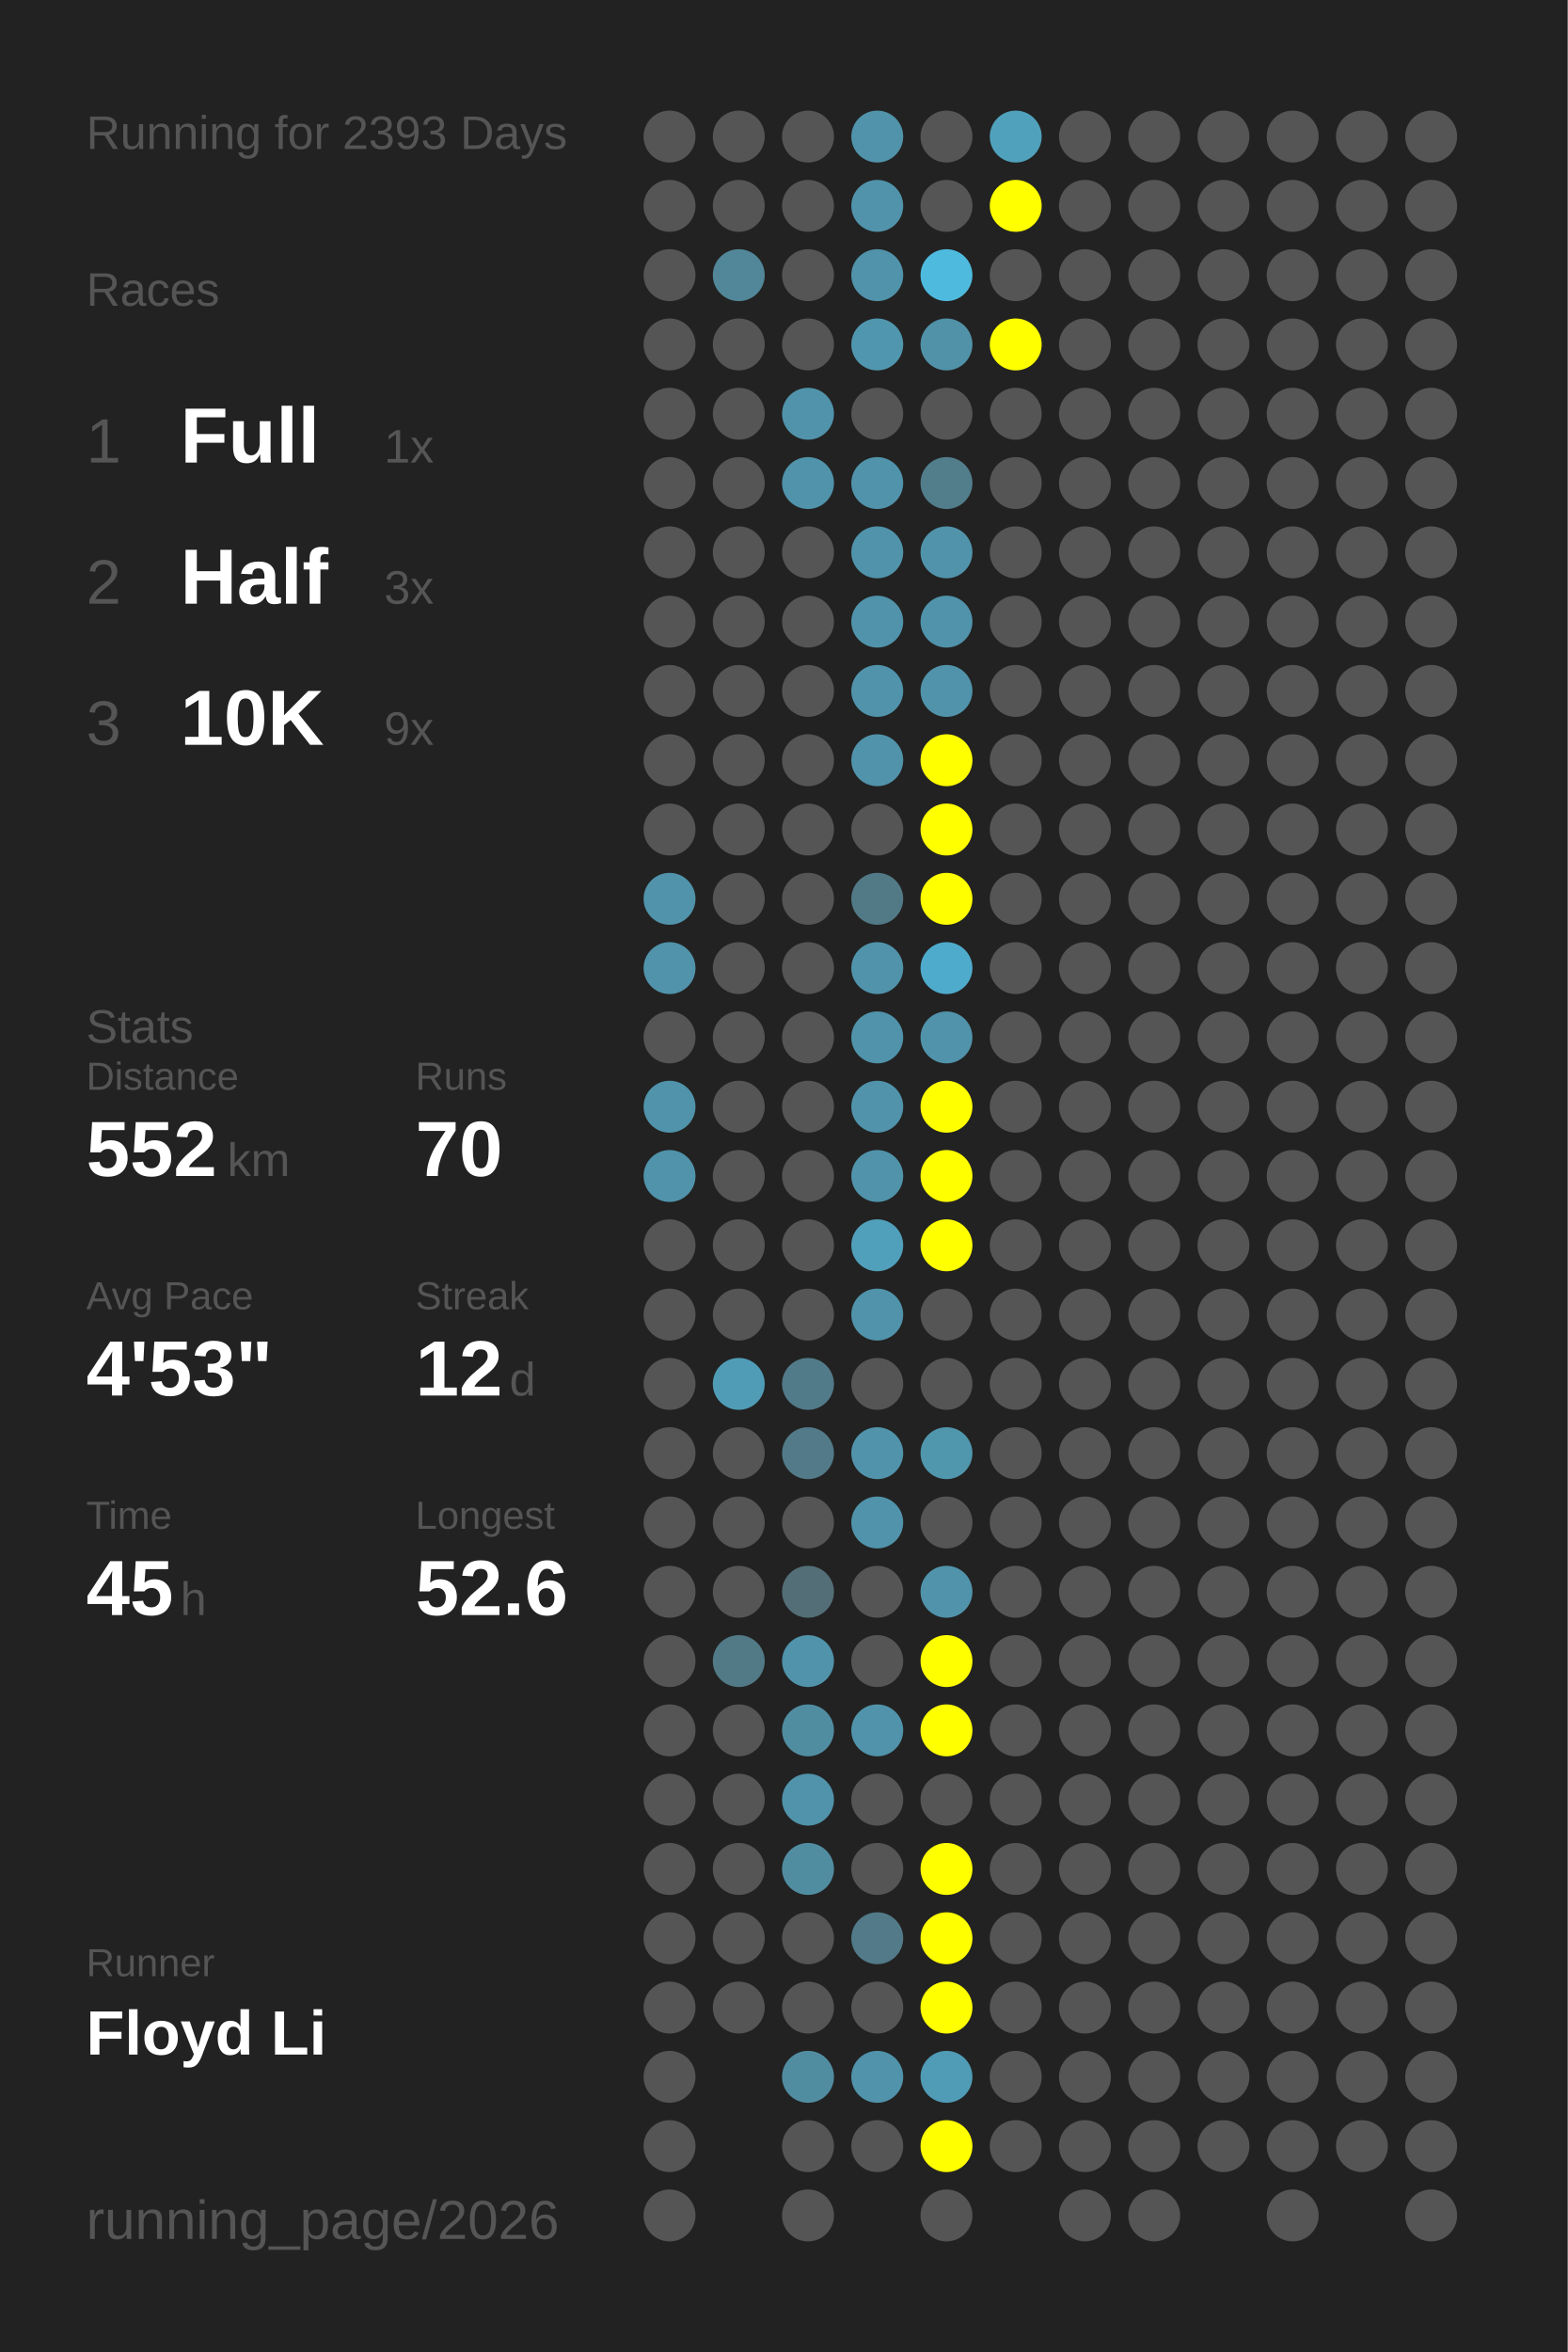
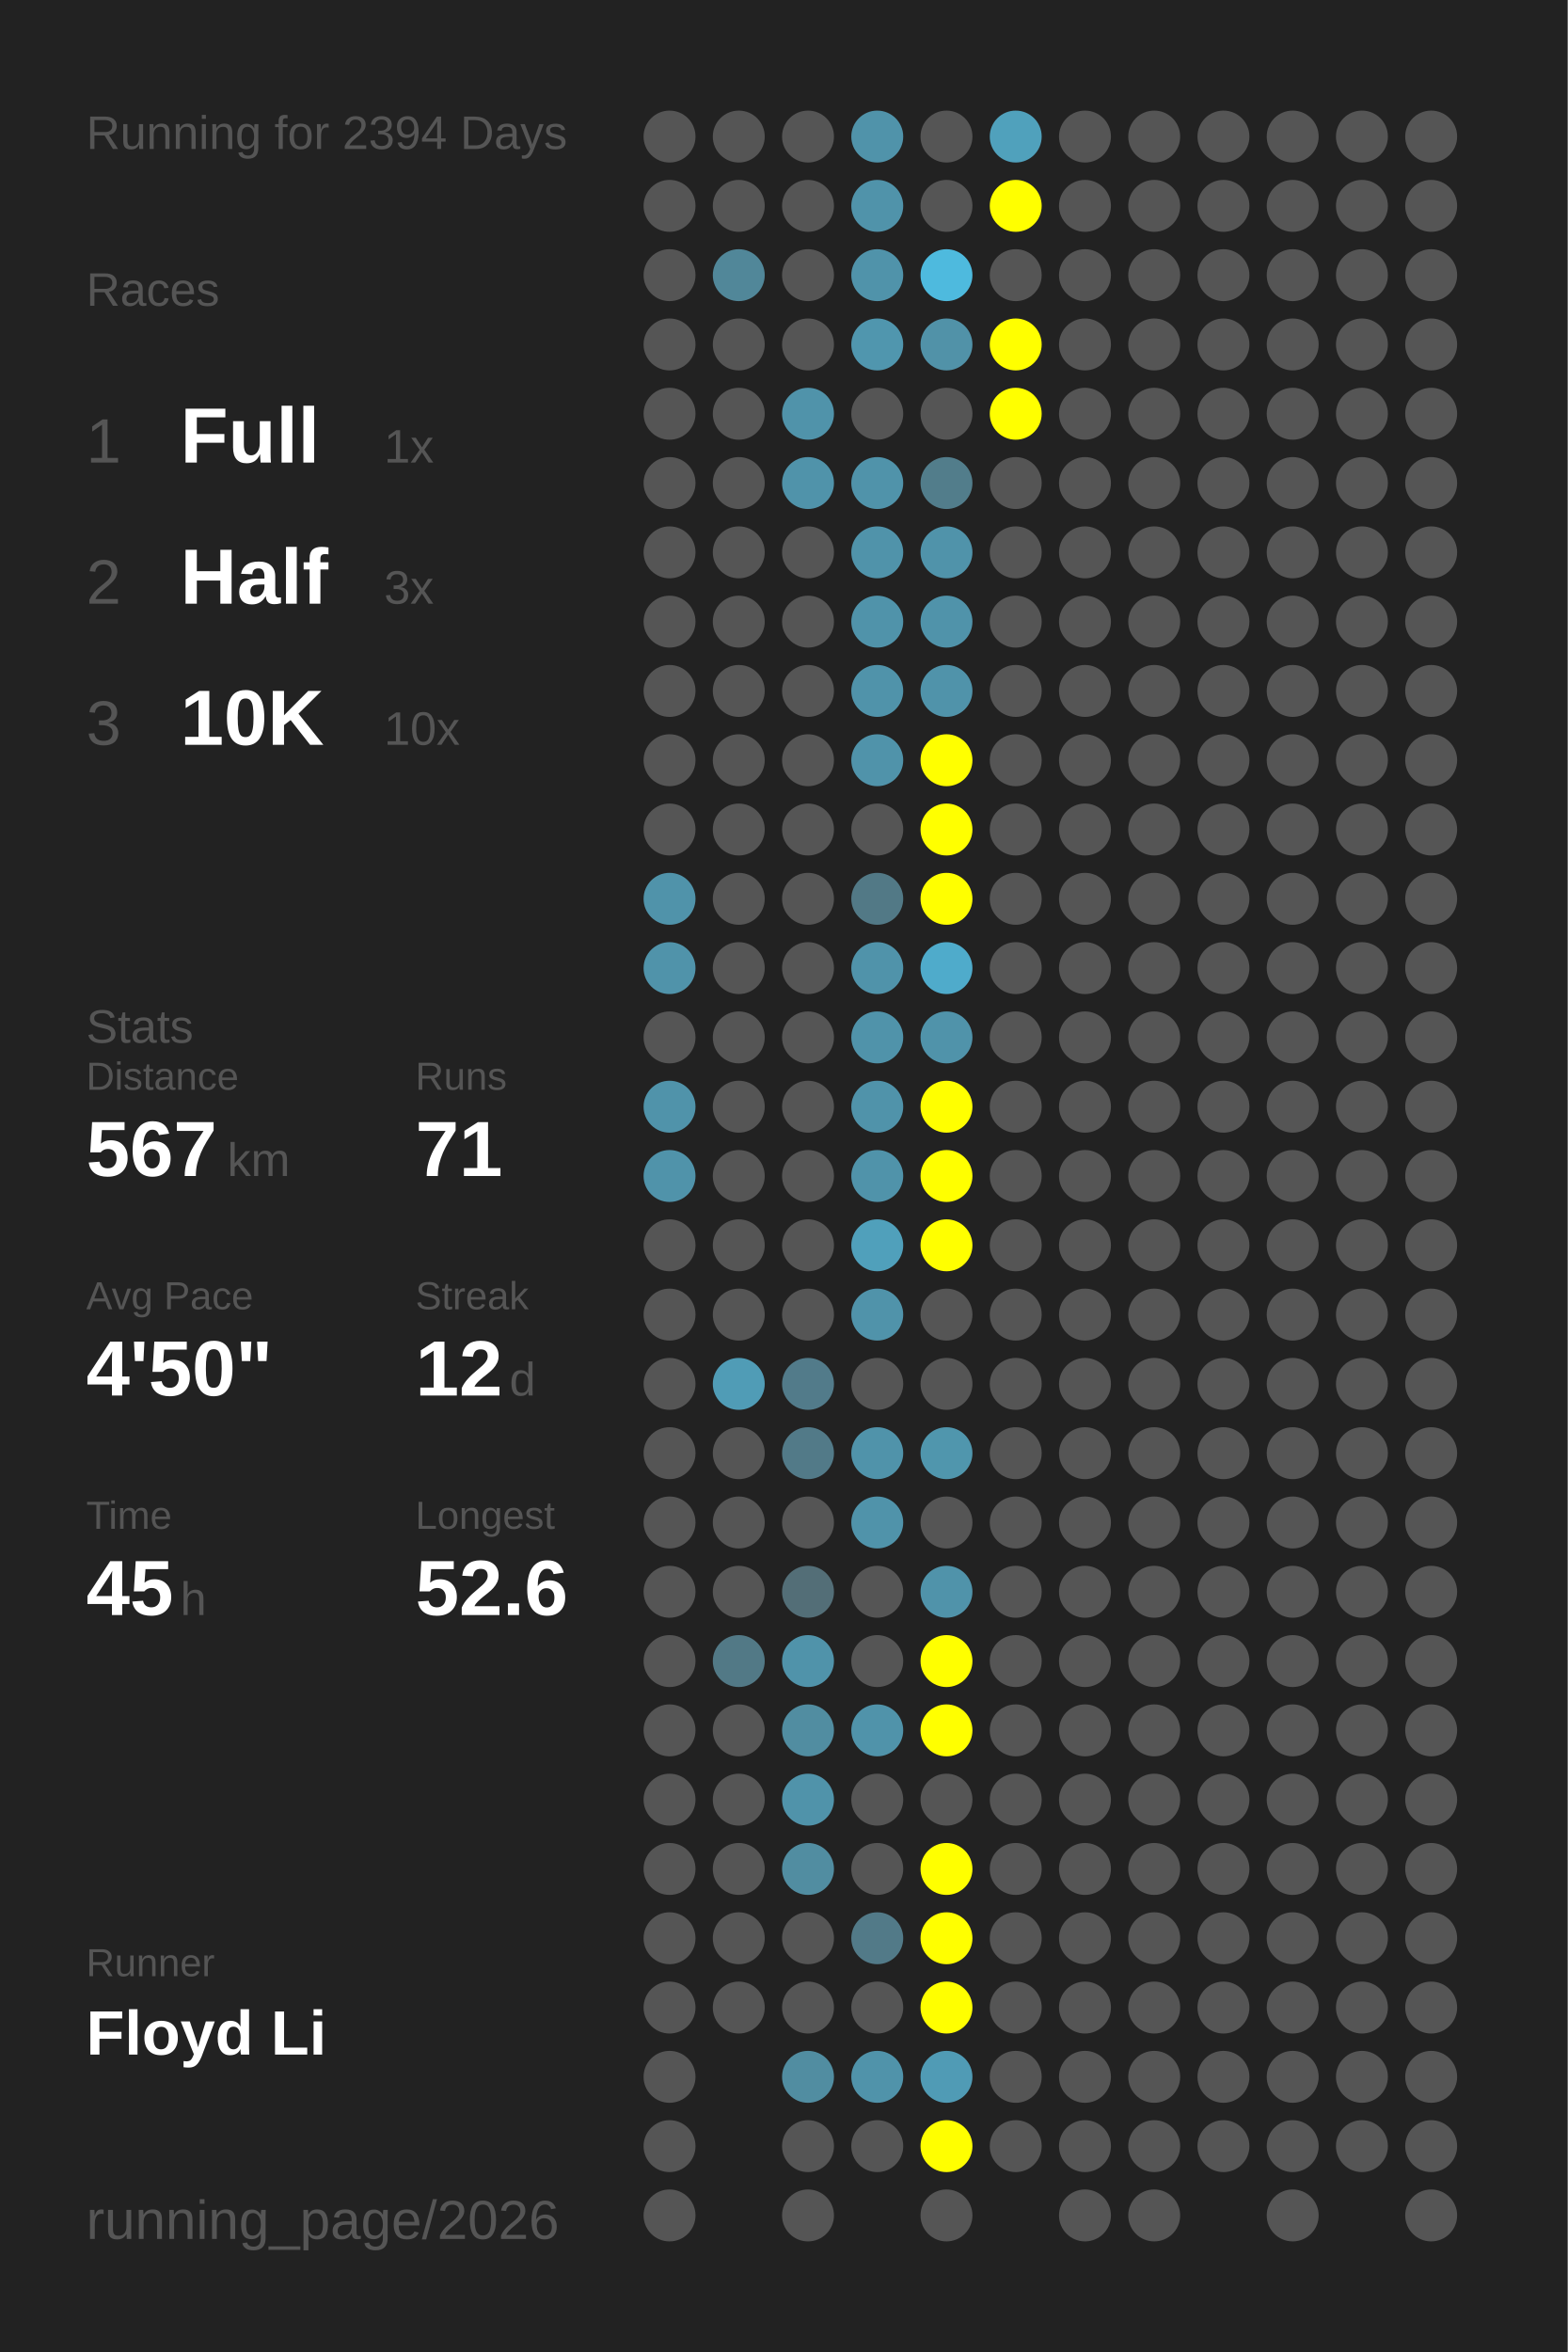
<svg xmlns="http://www.w3.org/2000/svg" baseProfile="full" height="300mm" version="1.1" viewBox="0,0,200,300" width="200mm">
  <defs />
  <rect fill="#222222" height="300" width="200" x="0" y="0" />
-   <text fill="#555555" style="font-size:6px; font-family:Arial;" x="11" y="19">Running for 2393 Days</text>
+   <text fill="#555555" style="font-size:6px; font-family:Arial;" x="11" y="19">Running for 2394 Days</text>
  <text fill="#555555" style="font-size:6px; font-family:Arial;" x="11" y="39">Races</text>
  <text fill="#555555" style="font-size:8px; font-family:Arial;" x="11" y="59">1</text>
  <text fill="#FFFFFF" style="font-size:10px; font-family:Arial; font-weight:bold;" x="23" y="59">Full</text>
  <text fill="#555555" style="font-size:6px; font-family:Arial;" x="49" y="59">1x</text>
  <text fill="#555555" style="font-size:8px; font-family:Arial;" x="11" y="77">2</text>
  <text fill="#FFFFFF" style="font-size:10px; font-family:Arial; font-weight:bold;" x="23" y="77">Half</text>
  <text fill="#555555" style="font-size:6px; font-family:Arial;" x="49" y="77">3x</text>
  <text fill="#555555" style="font-size:8px; font-family:Arial;" x="11" y="95">3</text>
  <text fill="#FFFFFF" style="font-size:10px; font-family:Arial; font-weight:bold;" x="23" y="95">10K</text>
-   <text fill="#555555" style="font-size:6px; font-family:Arial;" x="49" y="95">9x</text>
+   <text fill="#555555" style="font-size:6px; font-family:Arial;" x="49" y="95">10x</text>
  <text fill="#555555" style="font-size:6px; font-family:Arial;" x="11" y="133">Stats</text>
  <text fill="#555555" style="font-size:5px; font-family:Arial;" x="11" y="139">Distance</text>
-   <text fill="#FFFFFF" style="font-size:10px; font-family:Arial; font-weight:bold;" x="11" y="150">552</text>
+   <text fill="#FFFFFF" style="font-size:10px; font-family:Arial; font-weight:bold;" x="11" y="150">567</text>
  <text fill="#555555" style="font-size:6px; font-family:Arial;" x="29" y="150">km</text>
  <text fill="#555555" style="font-size:5px; font-family:Arial;" x="53" y="139">Runs</text>
-   <text fill="#FFFFFF" style="font-size:10px; font-family:Arial; font-weight:bold;" x="53" y="150">70</text>
+   <text fill="#FFFFFF" style="font-size:10px; font-family:Arial; font-weight:bold;" x="53" y="150">71</text>
  <text fill="#555555" style="font-size:5px; font-family:Arial;" x="11" y="167">Avg Pace</text>
-   <text fill="#FFFFFF" style="font-size:10px; font-family:Arial; font-weight:bold;" x="11" y="178">4'53"</text>
+   <text fill="#FFFFFF" style="font-size:10px; font-family:Arial; font-weight:bold;" x="11" y="178">4'50"</text>
  <text fill="#555555" style="font-size:5px; font-family:Arial;" x="53" y="167">Streak</text>
  <text fill="#FFFFFF" style="font-size:10px; font-family:Arial; font-weight:bold;" x="53" y="178">12</text>
  <text fill="#555555" style="font-size:6px; font-family:Arial;" x="65" y="178">d</text>
  <text fill="#555555" style="font-size:5px; font-family:Arial;" x="11" y="195">Time</text>
  <text fill="#FFFFFF" style="font-size:10px; font-family:Arial; font-weight:bold;" x="11" y="206">45</text>
  <text fill="#555555" style="font-size:6px; font-family:Arial;" x="23" y="206">h</text>
  <text fill="#555555" style="font-size:5px; font-family:Arial;" x="53" y="195">Longest</text>
  <text fill="#FFFFFF" style="font-size:10px; font-family:Arial; font-weight:bold;" x="53" y="206">52.6</text>
  <text fill="#555555" style="font-size:5px; font-family:Arial;" x="11" y="252.065">Runner</text>
  <text fill="#FFFFFF" style="font-size:8px; font-family:Arial; font-weight:bold;" x="11" y="262.065">Floyd Li</text>
  <text fill="#555555" style="font-size:7px; font-family:Arial;" x="11" y="285.581">running_page/2026</text>
  <circle cx="85.417" cy="17.419" fill="#555555" r="3.312" />
  <circle cx="85.417" cy="26.258" fill="#555555" r="3.312" />
  <circle cx="85.417" cy="35.097" fill="#555555" r="3.312" />
  <circle cx="85.417" cy="43.935" fill="#555555" r="3.312" />
  <circle cx="85.417" cy="52.774" fill="#555555" r="3.312" />
  <circle cx="85.417" cy="61.613" fill="#555555" r="3.312" />
  <circle cx="85.417" cy="70.452" fill="#555555" r="3.312" />
  <circle cx="85.417" cy="79.29" fill="#555555" r="3.312" />
  <circle cx="85.417" cy="88.129" fill="#555555" r="3.312" />
  <circle cx="85.417" cy="96.968" fill="#555555" r="3.312" />
  <circle cx="85.417" cy="105.806" fill="#555555" r="3.312" />
  <circle cx="85.417" cy="114.645" fill="#5093aa" r="3.312" />
  <circle cx="85.417" cy="123.484" fill="#5093aa" r="3.312" />
  <circle cx="85.417" cy="132.323" fill="#555555" r="3.312" />
  <circle cx="85.417" cy="141.161" fill="#5093aa" r="3.312" />
  <circle cx="85.417" cy="150" fill="#5093aa" r="3.312" />
  <circle cx="85.417" cy="158.839" fill="#555555" r="3.312" />
  <circle cx="85.417" cy="167.677" fill="#555555" r="3.312" />
  <circle cx="85.417" cy="176.516" fill="#555555" r="3.312" />
  <circle cx="85.417" cy="185.355" fill="#555555" r="3.312" />
  <circle cx="85.417" cy="194.194" fill="#555555" r="3.312" />
  <circle cx="85.417" cy="203.032" fill="#555555" r="3.312" />
  <circle cx="85.417" cy="211.871" fill="#555555" r="3.312" />
  <circle cx="85.417" cy="220.71" fill="#555555" r="3.312" />
  <circle cx="85.417" cy="229.548" fill="#555555" r="3.312" />
  <circle cx="85.417" cy="238.387" fill="#555555" r="3.312" />
  <circle cx="85.417" cy="247.226" fill="#555555" r="3.312" />
  <circle cx="85.417" cy="256.065" fill="#555555" r="3.312" />
  <circle cx="85.417" cy="264.903" fill="#555555" r="3.312" />
  <circle cx="85.417" cy="273.742" fill="#555555" r="3.312" />
  <circle cx="85.417" cy="282.581" fill="#555555" r="3.312" />
  <circle cx="94.25" cy="17.419" fill="#555555" r="3.312" />
  <circle cx="94.25" cy="26.258" fill="#555555" r="3.312" />
  <circle cx="94.25" cy="35.097" fill="#518799" r="3.312" />
  <circle cx="94.25" cy="43.935" fill="#555555" r="3.312" />
  <circle cx="94.25" cy="52.774" fill="#555555" r="3.312" />
  <circle cx="94.25" cy="61.613" fill="#555555" r="3.312" />
  <circle cx="94.25" cy="70.452" fill="#555555" r="3.312" />
  <circle cx="94.25" cy="79.29" fill="#555555" r="3.312" />
  <circle cx="94.25" cy="88.129" fill="#555555" r="3.312" />
  <circle cx="94.25" cy="96.968" fill="#555555" r="3.312" />
  <circle cx="94.25" cy="105.806" fill="#555555" r="3.312" />
  <circle cx="94.25" cy="114.645" fill="#555555" r="3.312" />
  <circle cx="94.25" cy="123.484" fill="#555555" r="3.312" />
  <circle cx="94.25" cy="132.323" fill="#555555" r="3.312" />
  <circle cx="94.25" cy="141.161" fill="#555555" r="3.312" />
  <circle cx="94.25" cy="150" fill="#555555" r="3.312" />
  <circle cx="94.25" cy="158.839" fill="#555555" r="3.312" />
  <circle cx="94.25" cy="167.677" fill="#555555" r="3.312" />
  <circle cx="94.25" cy="176.516" fill="#509cb6" r="3.312" />
  <circle cx="94.25" cy="185.355" fill="#555555" r="3.312" />
  <circle cx="94.25" cy="194.194" fill="#555555" r="3.312" />
  <circle cx="94.25" cy="203.032" fill="#555555" r="3.312" />
  <circle cx="94.25" cy="211.871" fill="#527986" r="3.312" />
  <circle cx="94.25" cy="220.71" fill="#555555" r="3.312" />
  <circle cx="94.25" cy="229.548" fill="#555555" r="3.312" />
  <circle cx="94.25" cy="238.387" fill="#555555" r="3.312" />
  <circle cx="94.25" cy="247.226" fill="#555555" r="3.312" />
  <circle cx="94.25" cy="256.065" fill="#555555" r="3.312" />
  <circle cx="103.083" cy="17.419" fill="#555555" r="3.312" />
  <circle cx="103.083" cy="26.258" fill="#555555" r="3.312" />
  <circle cx="103.083" cy="35.097" fill="#555555" r="3.312" />
  <circle cx="103.083" cy="43.935" fill="#555555" r="3.312" />
  <circle cx="103.083" cy="52.774" fill="#5093aa" r="3.312" />
  <circle cx="103.083" cy="61.613" fill="#5093aa" r="3.312" />
  <circle cx="103.083" cy="70.452" fill="#555555" r="3.312" />
  <circle cx="103.083" cy="79.29" fill="#555555" r="3.312" />
  <circle cx="103.083" cy="88.129" fill="#555555" r="3.312" />
  <circle cx="103.083" cy="96.968" fill="#555555" r="3.312" />
  <circle cx="103.083" cy="105.806" fill="#555555" r="3.312" />
  <circle cx="103.083" cy="114.645" fill="#555555" r="3.312" />
  <circle cx="103.083" cy="123.484" fill="#555555" r="3.312" />
  <circle cx="103.083" cy="132.323" fill="#555555" r="3.312" />
  <circle cx="103.083" cy="141.161" fill="#555555" r="3.312" />
  <circle cx="103.083" cy="150" fill="#555555" r="3.312" />
  <circle cx="103.083" cy="158.839" fill="#555555" r="3.312" />
  <circle cx="103.083" cy="167.677" fill="#555555" r="3.312" />
  <circle cx="103.083" cy="176.516" fill="#527b8a" r="3.312" />
  <circle cx="103.083" cy="185.355" fill="#527a88" r="3.312" />
  <circle cx="103.083" cy="194.194" fill="#555555" r="3.312" />
  <circle cx="103.083" cy="203.032" fill="#536e77" r="3.312" />
  <circle cx="103.083" cy="211.871" fill="#5093aa" r="3.312" />
  <circle cx="103.083" cy="220.71" fill="#518da1" r="3.312" />
  <circle cx="103.083" cy="229.548" fill="#5093aa" r="3.312" />
  <circle cx="103.083" cy="238.387" fill="#518da1" r="3.312" />
  <circle cx="103.083" cy="247.226" fill="#555555" r="3.312" />
  <circle cx="103.083" cy="256.065" fill="#555555" r="3.312" />
  <circle cx="103.083" cy="264.903" fill="#518da1" r="3.312" />
  <circle cx="103.083" cy="273.742" fill="#555555" r="3.312" />
  <circle cx="103.083" cy="282.581" fill="#555555" r="3.312" />
  <circle cx="111.917" cy="17.419" fill="#5093aa" r="3.312" />
  <circle cx="111.917" cy="26.258" fill="#5093aa" r="3.312" />
  <circle cx="111.917" cy="35.097" fill="#5093aa" r="3.312" />
  <circle cx="111.917" cy="43.935" fill="#5096ae" r="3.312" />
  <circle cx="111.917" cy="52.774" fill="#555555" r="3.312" />
  <circle cx="111.917" cy="61.613" fill="#5093aa" r="3.312" />
  <circle cx="111.917" cy="70.452" fill="#5093aa" r="3.312" />
  <circle cx="111.917" cy="79.29" fill="#5093aa" r="3.312" />
  <circle cx="111.917" cy="88.129" fill="#5093aa" r="3.312" />
  <circle cx="111.917" cy="96.968" fill="#5093aa" r="3.312" />
  <circle cx="111.917" cy="105.806" fill="#555555" r="3.312" />
  <circle cx="111.917" cy="114.645" fill="#527986" r="3.312" />
  <circle cx="111.917" cy="123.484" fill="#5093aa" r="3.312" />
  <circle cx="111.917" cy="132.323" fill="#5093aa" r="3.312" />
  <circle cx="111.917" cy="141.161" fill="#5093aa" r="3.312" />
  <circle cx="111.917" cy="150" fill="#5093aa" r="3.312" />
  <circle cx="111.917" cy="158.839" fill="#50a0bb" r="3.312" />
  <circle cx="111.917" cy="167.677" fill="#5093aa" r="3.312" />
  <circle cx="111.917" cy="176.516" fill="#555555" r="3.312" />
  <circle cx="111.917" cy="185.355" fill="#5093aa" r="3.312" />
  <circle cx="111.917" cy="194.194" fill="#5093aa" r="3.312" />
  <circle cx="111.917" cy="203.032" fill="#555555" r="3.312" />
  <circle cx="111.917" cy="211.871" fill="#555555" r="3.312" />
  <circle cx="111.917" cy="220.71" fill="#5093aa" r="3.312" />
  <circle cx="111.917" cy="229.548" fill="#555555" r="3.312" />
  <circle cx="111.917" cy="238.387" fill="#555555" r="3.312" />
  <circle cx="111.917" cy="247.226" fill="#527a88" r="3.312" />
  <circle cx="111.917" cy="256.065" fill="#555555" r="3.312" />
  <circle cx="111.917" cy="264.903" fill="#5093aa" r="3.312" />
  <circle cx="111.917" cy="273.742" fill="#555555" r="3.312" />
  <circle cx="120.75" cy="17.419" fill="#555555" r="3.312" />
  <circle cx="120.75" cy="26.258" fill="#555555" r="3.312" />
  <circle cx="120.75" cy="35.097" fill="#4ebade" r="3.312" />
  <circle cx="120.75" cy="43.935" fill="#5192a8" r="3.312" />
  <circle cx="120.75" cy="52.774" fill="#555555" r="3.312" />
  <circle cx="120.75" cy="61.613" fill="#527d8b" r="3.312" />
  <circle cx="120.75" cy="70.452" fill="#5093aa" r="3.312" />
  <circle cx="120.75" cy="79.29" fill="#5093aa" r="3.312" />
  <circle cx="120.75" cy="88.129" fill="#5093aa" r="3.312" />
  <circle cx="120.75" cy="96.968" fill="#FFFF00" r="3.312" />
  <circle cx="120.75" cy="105.806" fill="#FFFF00" r="3.312" />
  <circle cx="120.75" cy="114.645" fill="#FFFF00" r="3.312" />
  <circle cx="120.75" cy="123.484" fill="#4fabcb" r="3.312" />
  <circle cx="120.75" cy="132.323" fill="#5093aa" r="3.312" />
  <circle cx="120.75" cy="141.161" fill="#FFFF00" r="3.312" />
  <circle cx="120.75" cy="150" fill="#FFFF00" r="3.312" />
  <circle cx="120.75" cy="158.839" fill="#FFFF00" r="3.312" />
  <circle cx="120.75" cy="167.677" fill="#555555" r="3.312" />
  <circle cx="120.75" cy="176.516" fill="#555555" r="3.312" />
  <circle cx="120.75" cy="185.355" fill="#5096ad" r="3.312" />
  <circle cx="120.75" cy="194.194" fill="#555555" r="3.312" />
  <circle cx="120.75" cy="203.032" fill="#5093aa" r="3.312" />
  <circle cx="120.75" cy="211.871" fill="#FFFF00" r="3.312" />
  <circle cx="120.75" cy="220.71" fill="#FFFF00" r="3.312" />
  <circle cx="120.75" cy="229.548" fill="#555555" r="3.312" />
  <circle cx="120.75" cy="238.387" fill="#FFFF00" r="3.312" />
  <circle cx="120.75" cy="247.226" fill="#FFFF00" r="3.312" />
  <circle cx="120.75" cy="256.065" fill="#FFFF00" r="3.312" />
  <circle cx="120.75" cy="264.903" fill="#509bb5" r="3.312" />
  <circle cx="120.75" cy="273.742" fill="#FFFF00" r="3.312" />
  <circle cx="120.75" cy="282.581" fill="#555555" r="3.312" />
  <circle cx="129.583" cy="17.419" fill="#50a1bc" r="3.312" />
  <circle cx="129.583" cy="26.258" fill="#FFFF00" r="3.312" />
  <circle cx="129.583" cy="35.097" fill="#555555" r="3.312" />
  <circle cx="129.583" cy="43.935" fill="#FFFF00" r="3.312" />
-   <circle cx="129.583" cy="52.774" fill="#555555" r="3.312" />
+   <circle cx="129.583" cy="52.774" fill="#FFFF00" r="3.312" />
  <circle cx="129.583" cy="61.613" fill="#555555" r="3.312" />
  <circle cx="129.583" cy="70.452" fill="#555555" r="3.312" />
  <circle cx="129.583" cy="79.29" fill="#555555" r="3.312" />
  <circle cx="129.583" cy="88.129" fill="#555555" r="3.312" />
  <circle cx="129.583" cy="96.968" fill="#555555" r="3.312" />
  <circle cx="129.583" cy="105.806" fill="#555555" r="3.312" />
  <circle cx="129.583" cy="114.645" fill="#555555" r="3.312" />
  <circle cx="129.583" cy="123.484" fill="#555555" r="3.312" />
  <circle cx="129.583" cy="132.323" fill="#555555" r="3.312" />
  <circle cx="129.583" cy="141.161" fill="#555555" r="3.312" />
  <circle cx="129.583" cy="150" fill="#555555" r="3.312" />
  <circle cx="129.583" cy="158.839" fill="#555555" r="3.312" />
  <circle cx="129.583" cy="167.677" fill="#555555" r="3.312" />
  <circle cx="129.583" cy="176.516" fill="#555555" r="3.312" />
  <circle cx="129.583" cy="185.355" fill="#555555" r="3.312" />
  <circle cx="129.583" cy="194.194" fill="#555555" r="3.312" />
  <circle cx="129.583" cy="203.032" fill="#555555" r="3.312" />
  <circle cx="129.583" cy="211.871" fill="#555555" r="3.312" />
  <circle cx="129.583" cy="220.71" fill="#555555" r="3.312" />
  <circle cx="129.583" cy="229.548" fill="#555555" r="3.312" />
  <circle cx="129.583" cy="238.387" fill="#555555" r="3.312" />
  <circle cx="129.583" cy="247.226" fill="#555555" r="3.312" />
  <circle cx="129.583" cy="256.065" fill="#555555" r="3.312" />
  <circle cx="129.583" cy="264.903" fill="#555555" r="3.312" />
  <circle cx="129.583" cy="273.742" fill="#555555" r="3.312" />
  <circle cx="138.417" cy="17.419" fill="#555555" r="3.312" />
  <circle cx="138.417" cy="26.258" fill="#555555" r="3.312" />
  <circle cx="138.417" cy="35.097" fill="#555555" r="3.312" />
  <circle cx="138.417" cy="43.935" fill="#555555" r="3.312" />
  <circle cx="138.417" cy="52.774" fill="#555555" r="3.312" />
  <circle cx="138.417" cy="61.613" fill="#555555" r="3.312" />
  <circle cx="138.417" cy="70.452" fill="#555555" r="3.312" />
  <circle cx="138.417" cy="79.29" fill="#555555" r="3.312" />
  <circle cx="138.417" cy="88.129" fill="#555555" r="3.312" />
  <circle cx="138.417" cy="96.968" fill="#555555" r="3.312" />
  <circle cx="138.417" cy="105.806" fill="#555555" r="3.312" />
  <circle cx="138.417" cy="114.645" fill="#555555" r="3.312" />
  <circle cx="138.417" cy="123.484" fill="#555555" r="3.312" />
  <circle cx="138.417" cy="132.323" fill="#555555" r="3.312" />
  <circle cx="138.417" cy="141.161" fill="#555555" r="3.312" />
  <circle cx="138.417" cy="150" fill="#555555" r="3.312" />
  <circle cx="138.417" cy="158.839" fill="#555555" r="3.312" />
  <circle cx="138.417" cy="167.677" fill="#555555" r="3.312" />
  <circle cx="138.417" cy="176.516" fill="#555555" r="3.312" />
  <circle cx="138.417" cy="185.355" fill="#555555" r="3.312" />
  <circle cx="138.417" cy="194.194" fill="#555555" r="3.312" />
  <circle cx="138.417" cy="203.032" fill="#555555" r="3.312" />
  <circle cx="138.417" cy="211.871" fill="#555555" r="3.312" />
  <circle cx="138.417" cy="220.71" fill="#555555" r="3.312" />
  <circle cx="138.417" cy="229.548" fill="#555555" r="3.312" />
  <circle cx="138.417" cy="238.387" fill="#555555" r="3.312" />
  <circle cx="138.417" cy="247.226" fill="#555555" r="3.312" />
  <circle cx="138.417" cy="256.065" fill="#555555" r="3.312" />
  <circle cx="138.417" cy="264.903" fill="#555555" r="3.312" />
  <circle cx="138.417" cy="273.742" fill="#555555" r="3.312" />
  <circle cx="138.417" cy="282.581" fill="#555555" r="3.312" />
  <circle cx="147.25" cy="17.419" fill="#555555" r="3.312" />
  <circle cx="147.25" cy="26.258" fill="#555555" r="3.312" />
  <circle cx="147.25" cy="35.097" fill="#555555" r="3.312" />
  <circle cx="147.25" cy="43.935" fill="#555555" r="3.312" />
  <circle cx="147.25" cy="52.774" fill="#555555" r="3.312" />
  <circle cx="147.25" cy="61.613" fill="#555555" r="3.312" />
  <circle cx="147.25" cy="70.452" fill="#555555" r="3.312" />
  <circle cx="147.25" cy="79.29" fill="#555555" r="3.312" />
  <circle cx="147.25" cy="88.129" fill="#555555" r="3.312" />
  <circle cx="147.25" cy="96.968" fill="#555555" r="3.312" />
  <circle cx="147.25" cy="105.806" fill="#555555" r="3.312" />
  <circle cx="147.25" cy="114.645" fill="#555555" r="3.312" />
  <circle cx="147.25" cy="123.484" fill="#555555" r="3.312" />
  <circle cx="147.25" cy="132.323" fill="#555555" r="3.312" />
  <circle cx="147.25" cy="141.161" fill="#555555" r="3.312" />
  <circle cx="147.25" cy="150" fill="#555555" r="3.312" />
  <circle cx="147.25" cy="158.839" fill="#555555" r="3.312" />
  <circle cx="147.25" cy="167.677" fill="#555555" r="3.312" />
  <circle cx="147.25" cy="176.516" fill="#555555" r="3.312" />
  <circle cx="147.25" cy="185.355" fill="#555555" r="3.312" />
  <circle cx="147.25" cy="194.194" fill="#555555" r="3.312" />
  <circle cx="147.25" cy="203.032" fill="#555555" r="3.312" />
  <circle cx="147.25" cy="211.871" fill="#555555" r="3.312" />
  <circle cx="147.25" cy="220.71" fill="#555555" r="3.312" />
  <circle cx="147.25" cy="229.548" fill="#555555" r="3.312" />
  <circle cx="147.25" cy="238.387" fill="#555555" r="3.312" />
  <circle cx="147.25" cy="247.226" fill="#555555" r="3.312" />
  <circle cx="147.25" cy="256.065" fill="#555555" r="3.312" />
  <circle cx="147.25" cy="264.903" fill="#555555" r="3.312" />
  <circle cx="147.25" cy="273.742" fill="#555555" r="3.312" />
  <circle cx="147.25" cy="282.581" fill="#555555" r="3.312" />
  <circle cx="156.083" cy="17.419" fill="#555555" r="3.312" />
  <circle cx="156.083" cy="26.258" fill="#555555" r="3.312" />
  <circle cx="156.083" cy="35.097" fill="#555555" r="3.312" />
  <circle cx="156.083" cy="43.935" fill="#555555" r="3.312" />
  <circle cx="156.083" cy="52.774" fill="#555555" r="3.312" />
  <circle cx="156.083" cy="61.613" fill="#555555" r="3.312" />
  <circle cx="156.083" cy="70.452" fill="#555555" r="3.312" />
  <circle cx="156.083" cy="79.29" fill="#555555" r="3.312" />
  <circle cx="156.083" cy="88.129" fill="#555555" r="3.312" />
  <circle cx="156.083" cy="96.968" fill="#555555" r="3.312" />
  <circle cx="156.083" cy="105.806" fill="#555555" r="3.312" />
  <circle cx="156.083" cy="114.645" fill="#555555" r="3.312" />
  <circle cx="156.083" cy="123.484" fill="#555555" r="3.312" />
  <circle cx="156.083" cy="132.323" fill="#555555" r="3.312" />
  <circle cx="156.083" cy="141.161" fill="#555555" r="3.312" />
  <circle cx="156.083" cy="150" fill="#555555" r="3.312" />
  <circle cx="156.083" cy="158.839" fill="#555555" r="3.312" />
  <circle cx="156.083" cy="167.677" fill="#555555" r="3.312" />
  <circle cx="156.083" cy="176.516" fill="#555555" r="3.312" />
  <circle cx="156.083" cy="185.355" fill="#555555" r="3.312" />
  <circle cx="156.083" cy="194.194" fill="#555555" r="3.312" />
  <circle cx="156.083" cy="203.032" fill="#555555" r="3.312" />
  <circle cx="156.083" cy="211.871" fill="#555555" r="3.312" />
  <circle cx="156.083" cy="220.71" fill="#555555" r="3.312" />
  <circle cx="156.083" cy="229.548" fill="#555555" r="3.312" />
  <circle cx="156.083" cy="238.387" fill="#555555" r="3.312" />
  <circle cx="156.083" cy="247.226" fill="#555555" r="3.312" />
  <circle cx="156.083" cy="256.065" fill="#555555" r="3.312" />
  <circle cx="156.083" cy="264.903" fill="#555555" r="3.312" />
  <circle cx="156.083" cy="273.742" fill="#555555" r="3.312" />
  <circle cx="164.917" cy="17.419" fill="#555555" r="3.312" />
  <circle cx="164.917" cy="26.258" fill="#555555" r="3.312" />
  <circle cx="164.917" cy="35.097" fill="#555555" r="3.312" />
  <circle cx="164.917" cy="43.935" fill="#555555" r="3.312" />
  <circle cx="164.917" cy="52.774" fill="#555555" r="3.312" />
  <circle cx="164.917" cy="61.613" fill="#555555" r="3.312" />
  <circle cx="164.917" cy="70.452" fill="#555555" r="3.312" />
  <circle cx="164.917" cy="79.29" fill="#555555" r="3.312" />
  <circle cx="164.917" cy="88.129" fill="#555555" r="3.312" />
  <circle cx="164.917" cy="96.968" fill="#555555" r="3.312" />
  <circle cx="164.917" cy="105.806" fill="#555555" r="3.312" />
  <circle cx="164.917" cy="114.645" fill="#555555" r="3.312" />
  <circle cx="164.917" cy="123.484" fill="#555555" r="3.312" />
  <circle cx="164.917" cy="132.323" fill="#555555" r="3.312" />
  <circle cx="164.917" cy="141.161" fill="#555555" r="3.312" />
  <circle cx="164.917" cy="150" fill="#555555" r="3.312" />
  <circle cx="164.917" cy="158.839" fill="#555555" r="3.312" />
  <circle cx="164.917" cy="167.677" fill="#555555" r="3.312" />
  <circle cx="164.917" cy="176.516" fill="#555555" r="3.312" />
  <circle cx="164.917" cy="185.355" fill="#555555" r="3.312" />
  <circle cx="164.917" cy="194.194" fill="#555555" r="3.312" />
  <circle cx="164.917" cy="203.032" fill="#555555" r="3.312" />
  <circle cx="164.917" cy="211.871" fill="#555555" r="3.312" />
  <circle cx="164.917" cy="220.71" fill="#555555" r="3.312" />
  <circle cx="164.917" cy="229.548" fill="#555555" r="3.312" />
  <circle cx="164.917" cy="238.387" fill="#555555" r="3.312" />
  <circle cx="164.917" cy="247.226" fill="#555555" r="3.312" />
  <circle cx="164.917" cy="256.065" fill="#555555" r="3.312" />
  <circle cx="164.917" cy="264.903" fill="#555555" r="3.312" />
  <circle cx="164.917" cy="273.742" fill="#555555" r="3.312" />
  <circle cx="164.917" cy="282.581" fill="#555555" r="3.312" />
  <circle cx="173.75" cy="17.419" fill="#555555" r="3.312" />
  <circle cx="173.75" cy="26.258" fill="#555555" r="3.312" />
  <circle cx="173.75" cy="35.097" fill="#555555" r="3.312" />
  <circle cx="173.75" cy="43.935" fill="#555555" r="3.312" />
  <circle cx="173.75" cy="52.774" fill="#555555" r="3.312" />
  <circle cx="173.75" cy="61.613" fill="#555555" r="3.312" />
  <circle cx="173.75" cy="70.452" fill="#555555" r="3.312" />
  <circle cx="173.75" cy="79.29" fill="#555555" r="3.312" />
  <circle cx="173.75" cy="88.129" fill="#555555" r="3.312" />
  <circle cx="173.75" cy="96.968" fill="#555555" r="3.312" />
  <circle cx="173.75" cy="105.806" fill="#555555" r="3.312" />
  <circle cx="173.75" cy="114.645" fill="#555555" r="3.312" />
  <circle cx="173.75" cy="123.484" fill="#555555" r="3.312" />
  <circle cx="173.75" cy="132.323" fill="#555555" r="3.312" />
  <circle cx="173.75" cy="141.161" fill="#555555" r="3.312" />
  <circle cx="173.75" cy="150" fill="#555555" r="3.312" />
  <circle cx="173.75" cy="158.839" fill="#555555" r="3.312" />
  <circle cx="173.75" cy="167.677" fill="#555555" r="3.312" />
  <circle cx="173.75" cy="176.516" fill="#555555" r="3.312" />
  <circle cx="173.75" cy="185.355" fill="#555555" r="3.312" />
  <circle cx="173.75" cy="194.194" fill="#555555" r="3.312" />
  <circle cx="173.75" cy="203.032" fill="#555555" r="3.312" />
  <circle cx="173.75" cy="211.871" fill="#555555" r="3.312" />
  <circle cx="173.75" cy="220.71" fill="#555555" r="3.312" />
  <circle cx="173.75" cy="229.548" fill="#555555" r="3.312" />
  <circle cx="173.75" cy="238.387" fill="#555555" r="3.312" />
  <circle cx="173.75" cy="247.226" fill="#555555" r="3.312" />
  <circle cx="173.75" cy="256.065" fill="#555555" r="3.312" />
  <circle cx="173.75" cy="264.903" fill="#555555" r="3.312" />
  <circle cx="173.75" cy="273.742" fill="#555555" r="3.312" />
  <circle cx="182.583" cy="17.419" fill="#555555" r="3.312" />
  <circle cx="182.583" cy="26.258" fill="#555555" r="3.312" />
  <circle cx="182.583" cy="35.097" fill="#555555" r="3.312" />
  <circle cx="182.583" cy="43.935" fill="#555555" r="3.312" />
  <circle cx="182.583" cy="52.774" fill="#555555" r="3.312" />
  <circle cx="182.583" cy="61.613" fill="#555555" r="3.312" />
  <circle cx="182.583" cy="70.452" fill="#555555" r="3.312" />
  <circle cx="182.583" cy="79.29" fill="#555555" r="3.312" />
  <circle cx="182.583" cy="88.129" fill="#555555" r="3.312" />
  <circle cx="182.583" cy="96.968" fill="#555555" r="3.312" />
  <circle cx="182.583" cy="105.806" fill="#555555" r="3.312" />
  <circle cx="182.583" cy="114.645" fill="#555555" r="3.312" />
  <circle cx="182.583" cy="123.484" fill="#555555" r="3.312" />
  <circle cx="182.583" cy="132.323" fill="#555555" r="3.312" />
  <circle cx="182.583" cy="141.161" fill="#555555" r="3.312" />
  <circle cx="182.583" cy="150" fill="#555555" r="3.312" />
  <circle cx="182.583" cy="158.839" fill="#555555" r="3.312" />
  <circle cx="182.583" cy="167.677" fill="#555555" r="3.312" />
  <circle cx="182.583" cy="176.516" fill="#555555" r="3.312" />
  <circle cx="182.583" cy="185.355" fill="#555555" r="3.312" />
  <circle cx="182.583" cy="194.194" fill="#555555" r="3.312" />
  <circle cx="182.583" cy="203.032" fill="#555555" r="3.312" />
  <circle cx="182.583" cy="211.871" fill="#555555" r="3.312" />
  <circle cx="182.583" cy="220.71" fill="#555555" r="3.312" />
  <circle cx="182.583" cy="229.548" fill="#555555" r="3.312" />
  <circle cx="182.583" cy="238.387" fill="#555555" r="3.312" />
  <circle cx="182.583" cy="247.226" fill="#555555" r="3.312" />
  <circle cx="182.583" cy="256.065" fill="#555555" r="3.312" />
  <circle cx="182.583" cy="264.903" fill="#555555" r="3.312" />
  <circle cx="182.583" cy="273.742" fill="#555555" r="3.312" />
  <circle cx="182.583" cy="282.581" fill="#555555" r="3.312" />
</svg>
